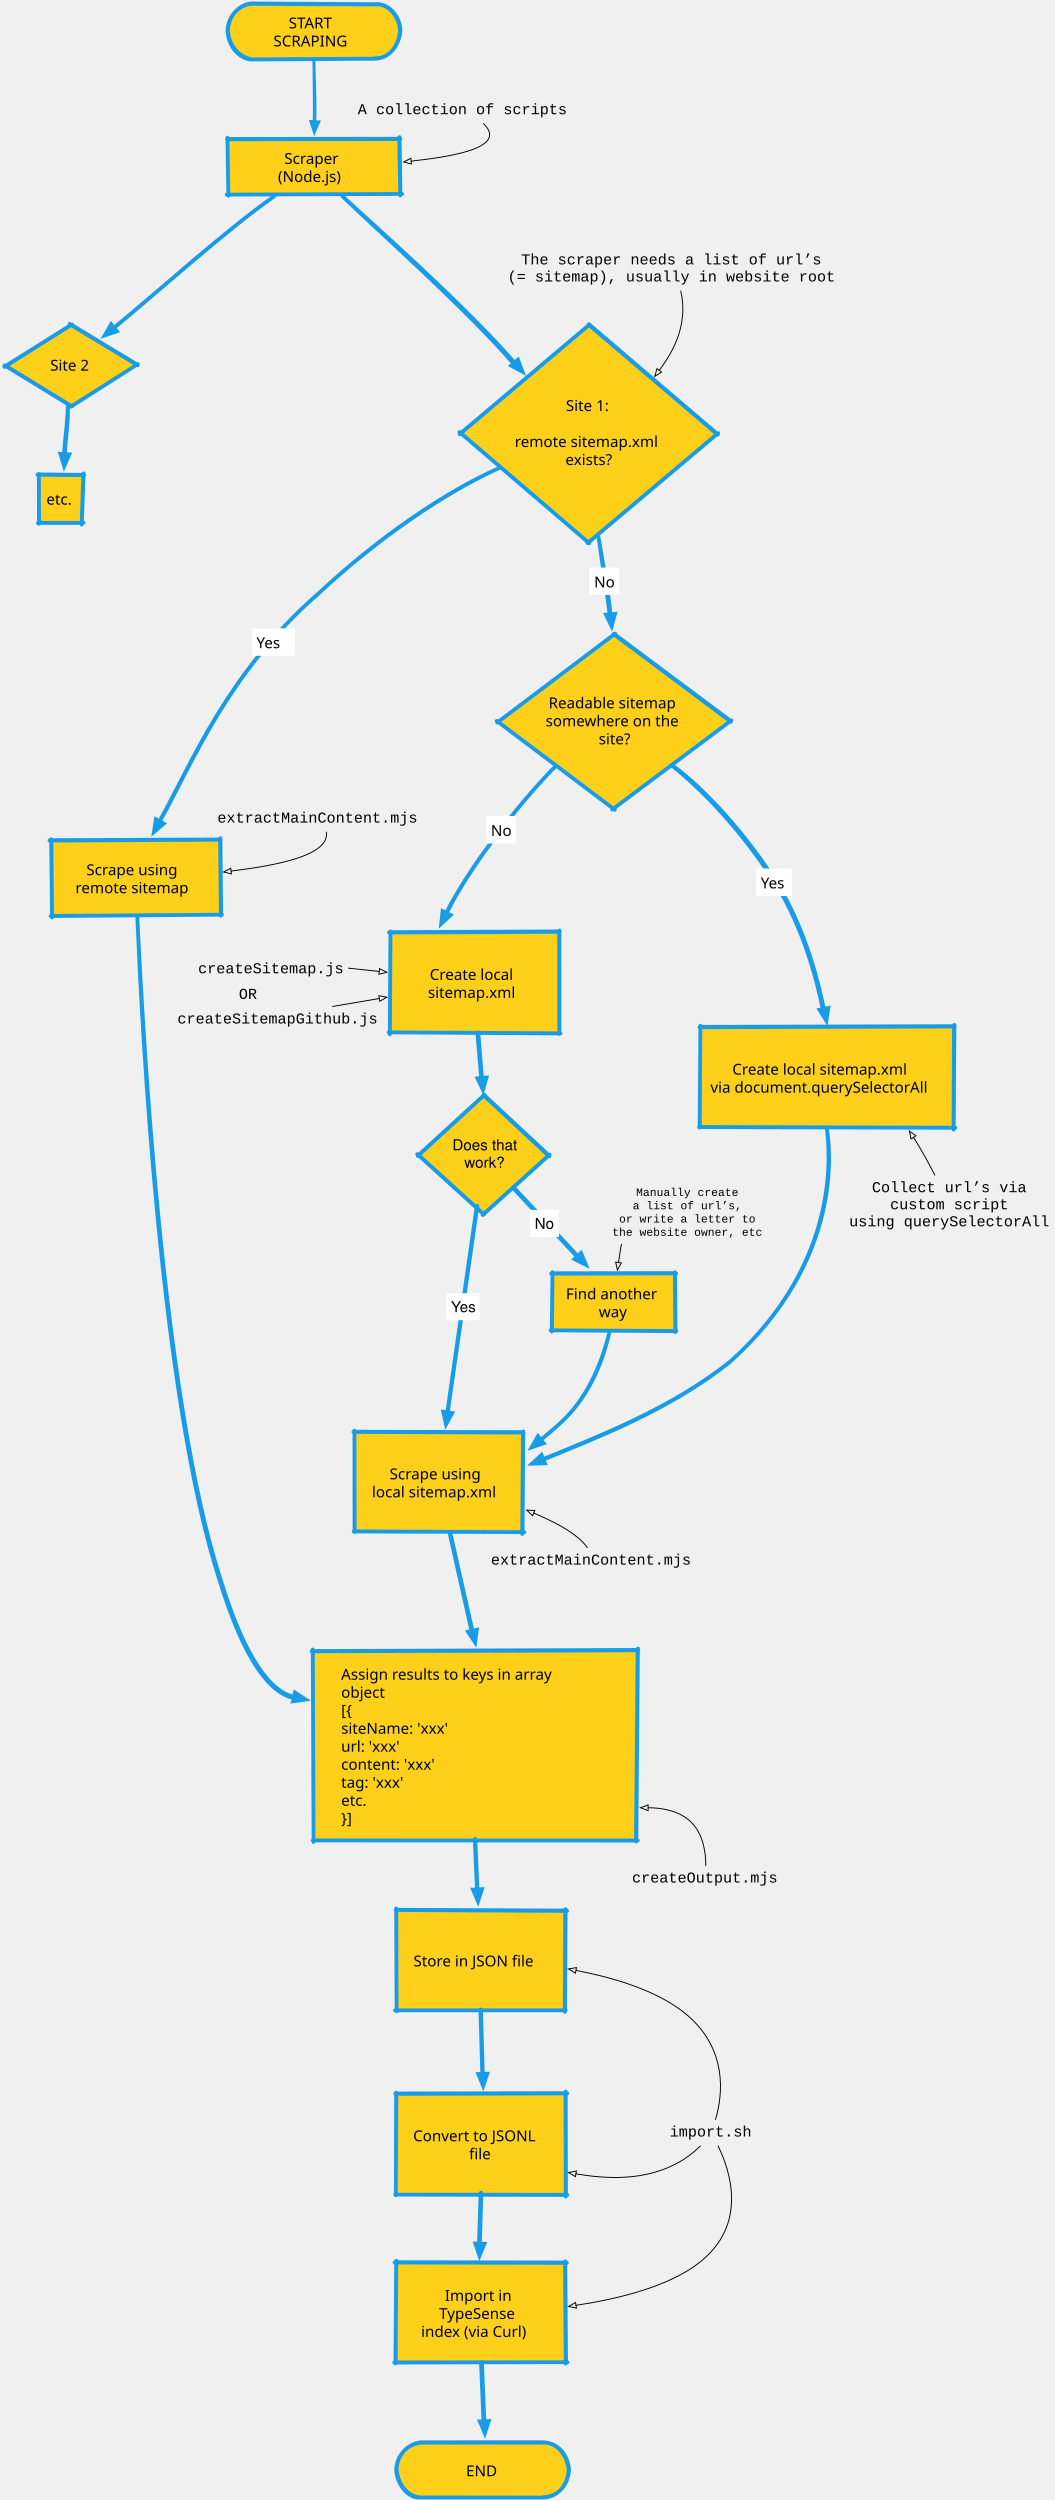
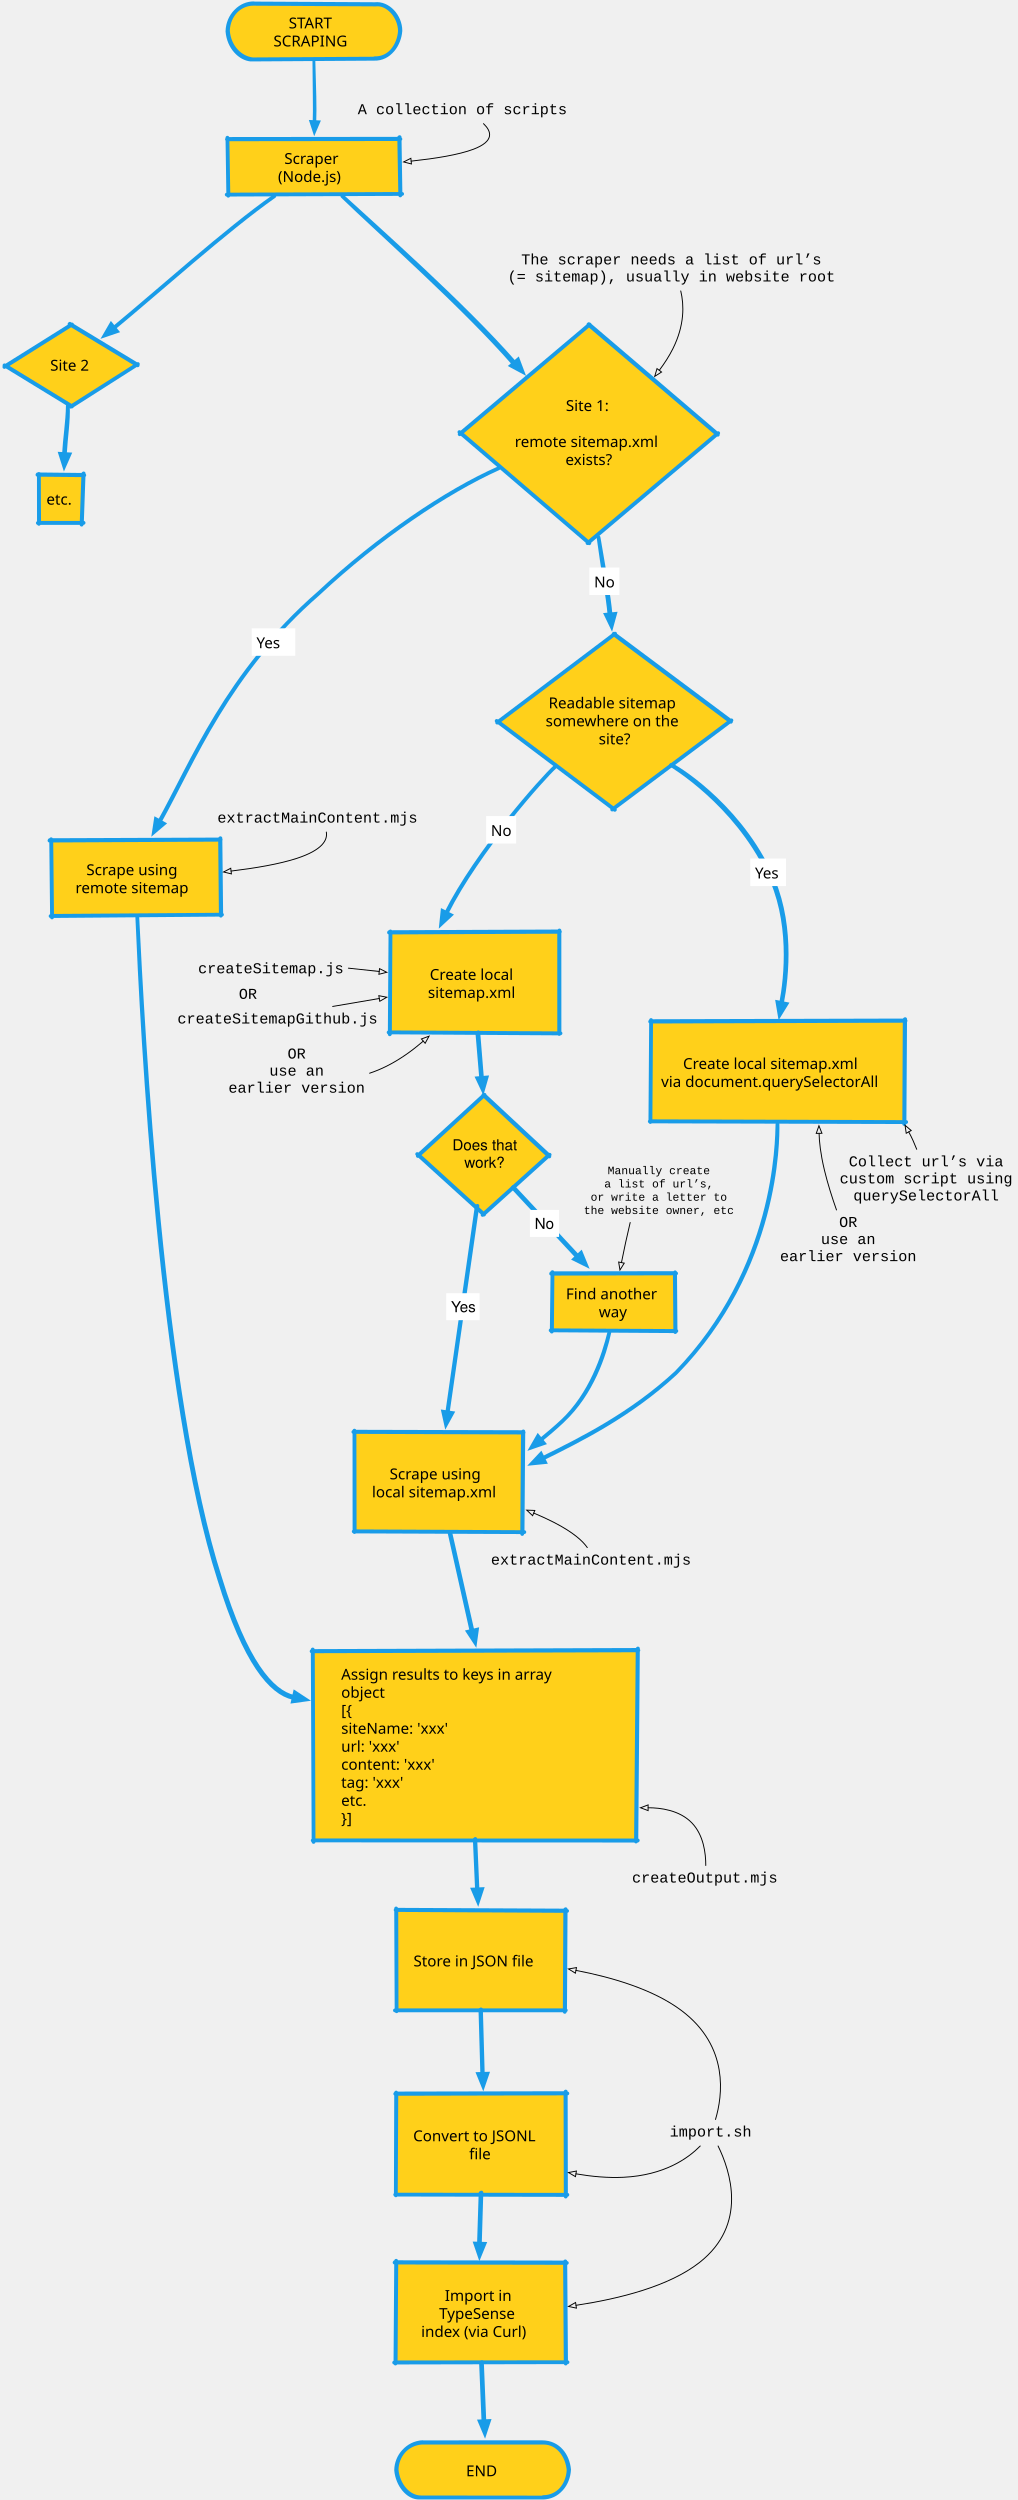
- <svg xmlns="http://www.w3.org/2000/svg" xmlns:xlink="http://www.w3.org/1999/xlink" version="1.1" viewBox="247 64 1113 2638">
+ <svg xmlns="http://www.w3.org/2000/svg" xmlns:xlink="http://www.w3.org/1999/xlink" version="1.1" viewBox="247 64 1074 2638">
  <defs>
    <marker orient="auto" overflow="visible" markerUnits="strokeWidth" id="FilledArrow_Marker" stroke-linejoin="miter" stroke-miterlimit="10" viewBox="-1 -3 6 6" markerWidth="6" markerHeight="6" color="#199ce8">
      <g>
        <path d="M 3.733 0 L 0 -1.4 L 0 1.4 Z" fill="currentColor" stroke="currentColor" stroke-width="1" />
      </g>
    </marker>
    <marker orient="auto" overflow="visible" markerUnits="strokeWidth" id="FilledArrow_Marker_2" stroke-linejoin="miter" stroke-miterlimit="10" viewBox="-1 -3 6 6" markerWidth="6" markerHeight="6" color="#199ce8">
      <g>
        <path d="M 3.2 0 L 0 -1.2 L 0 1.2 Z" fill="currentColor" stroke="currentColor" stroke-width="1" />
      </g>
    </marker>
    <marker orient="auto" overflow="visible" markerUnits="strokeWidth" id="FilledArrow_Marker_3" stroke-linejoin="miter" stroke-miterlimit="10" viewBox="-1 -3 6 6" markerWidth="6" markerHeight="6" color="#199ce8">
      <g>
        <path d="M 3.2 0 L 0 -1.2 L 0 1.2 Z" fill="currentColor" stroke="currentColor" stroke-width="1" />
      </g>
    </marker>
    <marker orient="auto" overflow="visible" markerUnits="strokeWidth" id="FilledArrow_Marker_4" stroke-linejoin="miter" stroke-miterlimit="10" viewBox="-1 -3 6 6" markerWidth="6" markerHeight="6" color="#199ce8">
      <g>
        <path d="M 3.2 0 L 0 -1.2 L 0 1.2 Z" fill="currentColor" stroke="currentColor" stroke-width="1" />
      </g>
    </marker>
    <marker orient="auto" overflow="visible" markerUnits="strokeWidth" id="Arrow_Marker" stroke-linejoin="miter" stroke-miterlimit="10" viewBox="-1 -4 10 8" markerWidth="10" markerHeight="8" color="black">
      <g>
        <path d="M 8 0 L 0 -3 L 0 3 Z" fill="none" stroke="currentColor" stroke-width="1" />
      </g>
    </marker>
  </defs>
  <g id="Canvas_1" stroke-dasharray="none" stroke="none" fill="none" fill-opacity="1" stroke-opacity="1">
    <g id="Canvas_1_Layer_1">
      <g id="Graphic_3">
        <path d="M 514.3 68 L 641.7 68 C 656.77 68 669 80.992 669 97 C 669 113.008 656.77 126 641.7 126 L 514.3 126 C 499.23 126 487 113.008 487 97 C 487 80.992 499.23 68 514.3 68 Z" fill="#ffd01a" />
        <path d="M 513.332 67.995 L 643.579 68.735 C 655.836 67.227 669.012 81.34 669 97 C 667.916 111.447 658.073 126.519 641.7 126 M 642.296 125.996 L 511.445 126.827 C 500.523 125.752 488.374 114.412 487 97 C 487.515 79.72 500.55 67.865 514.3 68 M 513.583 67.678 L 642.517 68.369 C 656.336 66.727 669.512 80.84 669.5 96.5 C 668.416 110.947 658.573 126.019 642.2 125.5 M 642.547 125.871 L 513.678 126.628 C 501.023 125.252 488.874 113.912 487.5 96.5 C 488.015 79.22 501.05 67.365 514.8 67.5" stroke="#199ce8" stroke-linecap="round" stroke-linejoin="round" stroke-width="4" />
        <text transform="translate(492 78)" fill="black">
          <tspan font-family="Verdana" font-size="16" fill="black" x="59.641" y="16">START</tspan>
          <tspan font-family="Verdana" font-size="16" fill="black" x="43.535" y="35">SCRAPING</tspan>
        </text>
      </g>
      <g id="Graphic_8">
        <rect x="487" y="211" width="182" height="58" fill="#ffd01a" />
        <path d="M 486.494 211.001 L 669.499 210.772 M 668.242 208.944 L 669.338 270.215 M 671.081 268.677 L 486.223 269.39 M 487.883 270.548 L 486.975 209.322 M 486.744 210.602 L 668.524 210.395 M 668.67 208.69 L 669.588 268.434 M 671.332 268.625 L 488.116 269.309 M 487.997 270.3 L 487.021 210.753" stroke="#199ce8" stroke-linecap="round" stroke-linejoin="round" stroke-width="4" />
        <text transform="translate(492 221)" fill="black">
          <tspan font-family="Verdana" font-size="16" fill="black" x="54.98" y="16">Scraper</tspan>
          <tspan font-family="Verdana" font-size="16" fill="black" x="48.312" y="35">(Node.js)</tspan>
        </text>
      </g>
      <g id="Graphic_11">
        <path d="M 868.511 407 L 1003.022 522 L 868.511 637 L 734 522 Z" fill="#ffd01a" />
        <path d="M 867.88 406.462 L 1004.412 522.76 M 1004.495 521.179 L 866.95 637.126 M 868.762 637.243 L 731.769 519.925 M 732.063 522.223 L 869.219 406.402 M 868.29 406.024 L 1003.797 521.72 M 1004.839 521.04 L 868.168 636.311 M 868.862 637.168 L 733.414 521.076 M 732.198 521.836 L 868.725 406.708" stroke="#199ce8" stroke-linecap="round" stroke-linejoin="round" stroke-width="4" />
        <text transform="translate(775.3179 481.7)" fill="black">
          <tspan font-family="Verdana" font-size="16" fill="black" x="68.77" y="16">Site 1:</tspan>
          <tspan font-family="Verdana" font-size="16" fill="black" x="14.864" y="54">remote sitemap.xml</tspan>
          <tspan font-family="Verdana" font-size="16" fill="black" x="68.336" y="73">exists?</tspan>
        </text>
      </g>
      <g id="Graphic_12">
        <path d="M 322.017 407 L 391.034 449.5 L 322.017 492 L 253 449.5 Z" fill="#ffd01a" />
        <path d="M 320.36 405.997 L 392.262 449.507 M 392.195 448.326 L 321.478 493.173 M 322.811 492.976 L 251.718 449.49 M 251.617 451.225 L 323.013 406.374 M 320.669 405.65 L 391.574 448.579 M 392.472 448.119 L 322.673 492.616 M 323.022 492.789 L 253.281 450.122 M 251.765 450.812 L 322.224 406.682" stroke="#199ce8" stroke-linecap="round" stroke-linejoin="round" stroke-width="4" />
        <text transform="translate(276.6346 439.15)" fill="black">
          <tspan font-family="Verdana" font-size="16" fill="black" x="23.282" y="16">Site 2</tspan>
        </text>
      </g>
      <g id="Line_13">
        <path d="M 578.214 128 C 578.337 158.423 579.068 178.586 578.444 193.101 M 578.214 128 C 579.087 157.673 579.818 177.836 579.194 192.351" marker-end="url(#FilledArrow_Marker)" stroke="#199ce8" stroke-linecap="round" stroke-linejoin="round" stroke-width="3" />
      </g>
      <g id="Line_15">
        <path d="M 536.455 271 C 486.517 306.027 410.052 374.967 366.307 410.844 M 536.455 271 C 487.517 305.027 411.052 373.967 367.307 409.844" marker-end="url(#FilledArrow_Marker_2)" stroke="#199ce8" stroke-linecap="round" stroke-linejoin="round" stroke-width="4" />
      </g>
      <g id="Line_16">
        <path d="M 608.238 271 C 645.894 307.504 735.997 387.066 788.929 447.665 M 608.238 271 C 646.894 306.504 736.997 386.066 789.929 446.665" marker-end="url(#FilledArrow_Marker_3)" stroke="#199ce8" stroke-linecap="round" stroke-linejoin="round" stroke-width="4" />
      </g>
      <g id="Graphic_17">
        <rect x="288" y="565" width="45.932" height="50" fill="#ffd01a" />
        <path d="M 286.525 564.986 L 335.945 565.466 M 334.938 563.793 L 333.1 617.624 M 334.943 615.875 L 286.938 615.854 M 288.067 616.747 L 287.999 564.077 M 286.777 564.54 L 335.132 565.092 M 335.264 563.545 L 333.431 615.625 M 335.193 615.67 L 288.316 615.722 M 288.302 616.497 L 288.043 564.75" stroke="#199ce8" stroke-linecap="round" stroke-linejoin="round" stroke-width="4" />
        <text transform="translate(293 580.5)" fill="black">
          <tspan font-family="Verdana" font-size="16" fill="black" x="2.97" y="16">etc.</tspan>
        </text>
      </g>
      <g id="Line_18">
        <path d="M 318.576 492.23 C 318.396 508.431 315.381 526.622 314.435 544.166 M 318.576 492.23 C 319.396 507.431 316.381 525.622 315.435 543.166" marker-end="url(#FilledArrow_Marker_2)" stroke="#199ce8" stroke-linecap="round" stroke-linejoin="round" stroke-width="4" />
      </g>
      <g id="Graphic_19">
        <path d="M 894.943 733.5 L 1017 825.75 L 894.943 918 L 772.885 825.75 Z" fill="#ffd01a" />
        <path d="M 894.39 733.087 L 1018.257 825.64 M 1018.468 824.249 L 892.979 918.24 M 895.713 918.536 L 771.076 824.71 M 771.621 826.522 L 896.077 732.644 M 894.747 732.694 L 1017.815 824.596 M 1018.8 824.108 L 894.481 917.216 M 895.822 918.473 L 772.689 825.72 M 771.845 826.237 L 895.188 733.244" stroke="#199ce8" stroke-linecap="round" stroke-linejoin="round" stroke-width="4" />
        <text transform="translate(810.8408 795.405)" fill="black">
          <tspan font-family="Verdana" font-size="16" fill="black" x="15.012" y="16">Readable sitemap </tspan>
          <tspan font-family="Verdana" font-size="16" fill="black" x="11.895" y="35">somewhere on the </tspan>
          <tspan font-family="Verdana" font-size="16" fill="black" x="67.898" y="54">site?</tspan>
        </text>
      </g>
      <g id="Line_20">
        <path d="M 878.575 631.027 C 883.1 664.72 888.336 692.417 890.198 713.208 M 878.575 631.027 C 884.1 663.72 889.336 691.417 891.198 712.208" marker-end="url(#FilledArrow_Marker_2)" stroke="#199ce8" stroke-linecap="round" stroke-linejoin="round" stroke-width="4" />
      </g>
      <g id="Graphic_24">
        <rect x="868.899" y="662.847" width="31.68" height="29" fill="white" />
        <text transform="translate(873.8987 667.847)" fill="black">
          <tspan font-family="Verdana" font-size="16" fill="black" x="0" y="16">No</tspan>
        </text>
      </g>
      <g id="Graphic_26">
-         <rect x="986" y="1148" width="267" height="106" fill="#ffd01a" />
-         <path d="M 985.056 1148.003 L 1254.529 1147.136 M 1253.63 1145.64 L 1253.136 1256.035 M 1254.942 1254.069 L 984.654 1253.324 M 985.263 1253.946 L 986.012 1146.333 M 985.305 1147.509 L 1253.873 1146.788 M 1254.104 1145.391 L 1253.411 1253.814 M 1255.192 1253.962 L 985.517 1253.135 M 985.368 1253.695 L 986.066 1147.749" stroke="#199ce8" stroke-linecap="round" stroke-linejoin="round" stroke-width="4" />
-         <text transform="translate(991 1182)" fill="black">
+         <rect x="934" y="1142" width="267" height="106" fill="#ffd01a" />
+         <path d="M 933.056 1142.003 L 1202.529 1141.136 M 1201.63 1139.64 L 1201.136 1250.035 M 1202.942 1248.069 L 932.654 1247.324 M 933.263 1247.946 L 934.012 1140.333 M 933.305 1141.509 L 1201.873 1140.788 M 1202.104 1139.391 L 1201.411 1247.814 M 1203.192 1247.962 L 933.517 1247.135 M 933.368 1247.695 L 934.066 1141.749" stroke="#199ce8" stroke-linecap="round" stroke-linejoin="round" stroke-width="4" />
+         <text transform="translate(939 1176)" fill="black">
          <tspan font-family="Verdana" font-size="16" fill="black" x="28.695" y="16">Create local sitemap.xml</tspan>
          <tspan font-family="Verdana" font-size="16" fill="black" x="5.605" y="35">via document.querySelectorAll</tspan>
        </text>
      </g>
      <g id="Line_32">
-         <path d="M 955.106 871.181 C 955.971 871.875 1007.31 909.893 1057.333 984 C 1094.053 1036.196 1109.305 1100.393 1115.374 1129.554 M 955.106 871.181 C 956.971 870.875 1008.31 908.893 1058.333 983 C 1095.053 1035.196 1110.305 1099.393 1116.374 1128.554" marker-end="url(#FilledArrow_Marker_2)" stroke="#199ce8" stroke-linecap="round" stroke-linejoin="round" stroke-width="4" />
+         <path d="M 955.064 871.236 C 955.971 871.875 1022.372 911.225 1057.333 984 C 1082.878 1034.74 1076.611 1095.289 1071.106 1123.454 M 955.064 871.236 C 956.971 870.875 1023.372 910.225 1058.333 983 C 1083.878 1033.74 1077.611 1094.289 1072.106 1122.454" marker-end="url(#FilledArrow_Marker_2)" stroke="#199ce8" stroke-linecap="round" stroke-linejoin="round" stroke-width="4" />
      </g>
      <g id="Graphic_31">
-         <rect x="1044.739" y="980.443" width="37.711" height="29" fill="white" />
-         <text transform="translate(1049.739 985.4435)" fill="black">
+         <rect x="1038.663" y="969.95" width="37.711" height="29" fill="white" />
+         <text transform="translate(1043.663 974.95)" fill="black">
          <tspan font-family="Verdana" font-size="16" fill="black" x="0" y="16">Yes</tspan>
        </text>
      </g>
      <g id="Graphic_33">
        <rect x="577" y="1806.457" width="342" height="199" fill="#ffd01a" />
        <path d="M 575.802 1806.46 L 920.596 1805.457 M 919.829 1803.758 L 918.072 2007.199 M 919.722 2006.226 L 576.989 2006.037 M 577.874 2007.614 L 576.992 1804.545 M 576.052 1806.152 L 920.064 1804.982 M 920.14 1803.508 L 918.481 2005.976 M 919.972 2006.028 L 578.117 2005.968 M 577.879 2007.365 L 577.14 1806.207" stroke="#199ce8" stroke-linecap="round" stroke-linejoin="round" stroke-width="4" />
        <text transform="translate(607 1820.457)" fill="black">
          <tspan font-family="Verdana" font-size="16" fill="black" x="0" y="16">Assign results to keys in array </tspan>
          <tspan font-family="Verdana" font-size="16" fill="black" x="0" y="35">object</tspan>
          <tspan font-family="Verdana" font-size="16" fill="black" x="0" y="54">[{</tspan>
          <tspan font-family="Verdana" font-size="16" fill="black" x="0" y="73">    siteName: 'xxx'</tspan>
          <tspan font-family="Verdana" font-size="16" fill="black" x="0" y="92">    url: 'xxx'</tspan>
          <tspan font-family="Verdana" font-size="16" fill="black" x="0" y="111">    content: 'xxx'</tspan>
          <tspan font-family="Verdana" font-size="16" fill="black" x="0" y="130">    tag: 'xxx'</tspan>
          <tspan font-family="Verdana" font-size="16" fill="black" x="0" y="149">etc.</tspan>
          <tspan font-family="Verdana" font-size="16" fill="black" x="0" y="168">}]</tspan>
        </text>
      </g>
      <g id="Line_35">
-         <path d="M 1119.649 1256 C 1121.278 1273.219 1137.849 1392.93 1017 1501.333 C 953.442 1552.086 875.488 1581.397 819.2 1604.635 M 1119.649 1256 C 1122.278 1272.219 1138.849 1391.93 1018 1500.333 C 954.442 1551.086 876.488 1580.397 820.2 1603.635" marker-end="url(#FilledArrow_Marker_2)" stroke="#199ce8" stroke-linecap="round" stroke-linejoin="round" stroke-width="4" />
+         <path d="M 1067.392 1250 C 1066.81 1268.237 1066.736 1403.17 959.943 1513 C 912.221 1557.222 859.77 1583.311 818.888 1603.517 M 1067.392 1250 C 1067.81 1267.237 1067.736 1402.17 960.943 1512 C 913.221 1556.222 860.77 1582.311 819.888 1602.517" marker-end="url(#FilledArrow_Marker_2)" stroke="#199ce8" stroke-linecap="round" stroke-linejoin="round" stroke-width="4" />
      </g>
      <g id="Graphic_36">
        <rect x="659" y="1048" width="178" height="106" fill="#ffd01a" />
        <path d="M 657.479 1048.007 L 837.767 1047.227 M 837.039 1046.083 L 837.053 1155.045 M 838.198 1154.505 L 657.061 1153.397 M 658.254 1155.39 L 659.008 1046.84 M 657.729 1047.599 L 837.289 1046.84 M 837.316 1045.833 L 837.368 1154.248 M 838.448 1154.34 L 658.517 1153.316 M 658.466 1155.139 L 659.064 1047.749" stroke="#199ce8" stroke-linecap="round" stroke-linejoin="round" stroke-width="4" />
        <text transform="translate(664 1082)" fill="black">
          <tspan font-family="Verdana" font-size="16" fill="black" x="36.48" y="16">Create local </tspan>
          <tspan font-family="Verdana" font-size="16" fill="black" x="34.527" y="35">sitemap.xml</tspan>
        </text>
      </g>
      <g id="Graphic_37">
        <rect x="621" y="1575" width="178" height="106" fill="#ffd01a" />
        <path d="M 619.872 1574.996 L 799.491 1575.642 M 798.788 1574.678 L 798.03 1682.647 M 800.024 1680.749 L 620.251 1680.009 M 621.068 1680.634 L 620.999 1573.59 M 620.122 1574.722 L 799.032 1575.195 M 799.22 1574.429 L 798.413 1680.492 M 800.273 1680.678 L 621.317 1679.834 M 621.266 1680.384 L 621.039 1574.75" stroke="#199ce8" stroke-linecap="round" stroke-linejoin="round" stroke-width="4" />
        <text transform="translate(626 1609)" fill="black">
          <tspan font-family="Verdana" font-size="16" fill="black" x="32.109" y="16">Scrape using</tspan>
          <tspan font-family="Verdana" font-size="16" fill="black" x="13.496" y="35">local sitemap.xml</tspan>
        </text>
      </g>
      <g id="Line_39">
        <path d="M 832.541 873.344 C 820.173 884.458 750.463 962.074 717.273 1028.412 M 832.541 873.344 C 821.173 883.458 751.463 961.074 718.273 1027.412" marker-end="url(#FilledArrow_Marker_2)" stroke="#199ce8" stroke-linecap="round" stroke-linejoin="round" stroke-width="4" />
      </g>
      <g id="Graphic_38">
        <rect x="759.977" y="925.114" width="31.68" height="29" fill="white" />
        <text transform="translate(764.9773 930.1139)" fill="black">
          <tspan font-family="Verdana" font-size="16" fill="black" x="0" y="16">No</tspan>
        </text>
      </g>
      <g id="Line_41">
        <path d="M 750.701 1153.89 L 754.857 1203.217 M 751.678 1153.349 L 755.569 1201.416" marker-end="url(#FilledArrow_Marker_4)" stroke="#199ce8" stroke-linecap="round" stroke-linejoin="round" stroke-width="4" />
      </g>
      <g id="Line_42">
        <path d="M 721.42 1681.699 L 744.888 1786.556 M 722.126 1681.153 L 745.534 1784.749" marker-end="url(#FilledArrow_Marker_2)" stroke="#199ce8" stroke-linecap="round" stroke-linejoin="round" stroke-width="4" />
      </g>
      <g id="Graphic_43">
        <rect x="301" y="950.98" width="178" height="79" fill="#ffd01a" />
        <path d="M 299.226 950.989 L 479.835 950.072 M 479.218 948.724 L 479.998 1030.233 M 480.978 1029.173 L 300.395 1030.652 M 301.884 1032.08 L 300.985 949.574 M 299.475 950.517 L 479.481 949.807 M 479.582 948.473 L 480.438 1028.929 M 481.23 1029.167 L 302.118 1030.422 M 301.995 1031.832 L 301.137 950.731" stroke="#199ce8" stroke-linecap="round" stroke-linejoin="round" stroke-width="4" />
        <text transform="translate(306 971.4801)" fill="black">
          <tspan font-family="Verdana" font-size="16" fill="black" x="32.109" y="16">Scrape using</tspan>
          <tspan font-family="Verdana" font-size="16" fill="black" x="20.602" y="35">remote sitemap</tspan>
        </text>
      </g>
      <g id="Line_45">
        <path d="M 773.155 558.107 C 717.357 583.303 645.874 631.554 582.667 690.667 C 486.541 774.263 449.646 869.163 414.659 931.795 M 773.155 558.107 C 718.357 582.303 646.874 630.554 583.667 689.667 C 487.541 773.263 450.646 868.163 415.659 930.795" marker-end="url(#FilledArrow_Marker_2)" stroke="#199ce8" stroke-linecap="round" stroke-linejoin="round" stroke-width="4" />
      </g>
      <g id="Graphic_44">
        <rect x="512.626" y="727.006" width="45.932" height="29" fill="white" />
        <text transform="translate(517.6262 732.0056)" fill="black">
          <tspan font-family="Verdana" font-size="16" fill="black" x="0" y="16">Yes</tspan>
        </text>
      </g>
      <g id="Graphic_50">
        <rect x="665" y="2079.457" width="178" height="106" fill="#ffd01a" />
        <path d="M 664.472 2079.454 L 845.402 2080.427 M 843.429 2078.861 L 842.917 2186.918 M 843.757 2185.361 L 663.73 2185.372 M 665.472 2186.267 L 664.993 2077.806 M 664.722 2079.168 L 843.673 2080.02 M 843.88 2078.611 L 843.258 2185.112 M 844.007 2185.265 L 665.718 2185.276 M 665.483 2186.019 L 665.211 2079.207" stroke="#199ce8" stroke-linecap="round" stroke-linejoin="round" stroke-width="4" />
        <text transform="translate(670 2122.957)" fill="black">
          <tspan font-family="Verdana" font-size="16" fill="black" x="13.293" y="16">Store in JSON file</tspan>
        </text>
      </g>
      <g id="Graphic_49">
        <rect x="665" y="2273.457" width="178" height="106" fill="#ffd01a" />
        <path d="M 664.08 2273.459 L 845.678 2273.002 M 843.676 2271.266 L 843.937 2381.817 M 845.432 2380.121 L 664.039 2379.763 M 664.666 2380.523 L 665.004 2272.055 M 664.329 2273.039 L 843.93 2272.665 M 843.972 2271.016 L 844.212 2379.868 M 845.682 2379.931 L 664.918 2379.758 M 664.691 2380.272 L 665.236 2273.207" stroke="#199ce8" stroke-linecap="round" stroke-linejoin="round" stroke-width="4" />
        <text transform="translate(670 2307.457)" fill="black">
          <tspan font-family="Verdana" font-size="16" fill="black" x="12.957" y="16">Convert to JSONL </tspan>
          <tspan font-family="Verdana" font-size="16" fill="black" x="72.031" y="35">file</tspan>
        </text>
      </g>
      <g id="Line_48">
        <path d="M 753.925 2184.833 L 755.907 2253.868 M 754.532 2184.33 L 756.453 2252.336" marker-end="url(#FilledArrow_Marker_2)" stroke="#199ce8" stroke-linecap="round" stroke-linejoin="round" stroke-width="4" />
      </g>
      <g id="Line_47">
        <path d="M 754.108 2378.049 L 752.36 2433.085 M 754.983 2377.561 L 753.362 2431.535" marker-end="url(#FilledArrow_Marker_2)" stroke="#199ce8" stroke-linecap="round" stroke-linejoin="round" stroke-width="4" />
      </g>
      <g id="Graphic_51">
        <rect x="665" y="2451.457" width="178" height="106" fill="#ffd01a" />
        <path d="M 663.364 2451.454 L 845.126 2451.829 M 843.154 2450.455 L 843.925 2558.019 M 845.583 2556.601 L 662.92 2556.983 M 664.261 2558.012 L 665.013 2449.557 M 663.615 2451.051 L 843.414 2451.375 M 843.51 2450.204 L 844.303 2556.354 M 845.833 2556.599 L 664.519 2556.794 M 664.508 2557.762 L 665.185 2451.207" stroke="#199ce8" stroke-linecap="round" stroke-linejoin="round" stroke-width="4" />
        <text transform="translate(670 2475.957)" fill="black">
          <tspan font-family="Verdana" font-size="16" fill="black" x="46.375" y="16">Import in </tspan>
          <tspan font-family="Verdana" font-size="16" fill="black" x="40.355" y="35">TypeSense</tspan>
          <tspan font-family="Verdana" font-size="16" fill="black" x="21.375" y="54">index (via Curl)</tspan>
        </text>
      </g>
      <g id="Line_52">
        <path d="M 747.985 2004.973 L 750.49 2062.018 M 748.524 2004.471 L 750.828 2057.632" marker-end="url(#FilledArrow_Marker_2)" stroke="#199ce8" stroke-linecap="round" stroke-linejoin="round" stroke-width="4" />
      </g>
      <g id="Graphic_55">
        <path d="M 692.3 2641.457 L 819.7 2641.457 C 834.77 2641.457 847 2654.449 847 2670.457 C 847 2686.465 834.77 2699.457 819.7 2699.457 L 692.3 2699.457 C 677.23 2699.457 665 2686.465 665 2670.457 C 665 2654.449 677.23 2641.457 692.3 2641.457 Z" fill="#ffd01a" />
        <path d="M 690.734 2641.457 L 820.721 2641.462 C 836.169 2641.65 845.676 2655.761 847 2670.457 C 846.136 2686.249 835.476 2699.388 819.7 2699.457 M 820.986 2699.457 L 689.732 2699.455 C 677.508 2699.913 666.343 2686.255 665 2670.457 C 665.298 2655.82 676.183 2642.514 692.3 2641.457 M 690.984 2641.088 L 819.08 2641.046 C 836.669 2641.15 846.176 2655.261 847.5 2669.957 C 846.636 2685.749 835.976 2698.888 820.2 2698.957 M 821.236 2699.412 L 691.56 2699.266 C 678.008 2699.413 666.843 2685.755 665.5 2669.957 C 665.798 2655.32 676.683 2642.014 692.8 2640.957" stroke="#199ce8" stroke-linecap="round" stroke-linejoin="round" stroke-width="4" />
        <text transform="translate(670 2660.957)" fill="black">
          <tspan font-family="Verdana" font-size="16" fill="black" x="68.793" y="16">END</tspan>
        </text>
      </g>
      <g id="Line_56">
        <path d="M 754.566 2557.111 L 757.297 2623.13 M 755.535 2556.592 L 758.082 2618.868" marker-end="url(#FilledArrow_Marker_4)" stroke="#199ce8" stroke-linecap="round" stroke-linejoin="round" stroke-width="4" />
      </g>
      <g id="Graphic_57">
        <text transform="translate(782.5977 330)" fill="black">
          <tspan font-family="Courier New" font-size="16" fill="black" x="14.402" y="13">The scraper needs a list of url’s</tspan>
          <tspan font-family="Courier New" font-size="16" fill="black" x="0" y="31">(= sitemap), usually in website root</tspan>
        </text>
      </g>
      <g id="Line_59">
        <path d="M 965.324 371 C 968.907 385.865 969.455 407.066 957 432 C 953.081 439.846 948.167 447.475 942.675 454.757" marker-end="url(#Arrow_Marker)" stroke="black" stroke-linecap="round" stroke-linejoin="round" stroke-width="1" />
      </g>
      <g id="Graphic_60">
        <a xlink:href="https://github.com/WebOfTrust/WOT-terms/blob/main/scrapers/createSitemapGithub.js">
          <text transform="translate(434.1953 1131)" fill="black">
            <tspan font-family="Courier New" font-size="16" fill="black" x="0" y="13">createSitemapGithub.js</tspan>
          </text>
        </a>
      </g>
      <g id="Graphic_61">
        <a xlink:href="https://github.com/WebOfTrust/WOT-terms/blob/main/scrapers/modules/extractMainContent.mjs">
          <text transform="translate(476.3425 919)" fill="black">
            <tspan font-family="Courier New" font-size="16" fill="black" x="0" y="13">extractMainContent.mjs</tspan>
          </text>
        </a>
      </g>
      <g id="Graphic_62">
        <a xlink:href="https://github.com/WebOfTrust/WOT-terms/blob/main/scrapers/modules/extractMainContent.mjs">
          <text transform="translate(764.9773 1702)" fill="black">
            <tspan font-family="Courier New" font-size="16" fill="black" x="0" y="13">extractMainContent.mjs</tspan>
          </text>
        </a>
      </g>
      <g id="Graphic_63">
        <a xlink:href="https://github.com/WebOfTrust/WOT-terms/blob/main/scrapers/modules/createOutput.mjs">
          <text transform="translate(913.8916 2037.457)" fill="black">
            <tspan font-family="Courier New" font-size="16" fill="black" x="0" y="13">createOutput.mjs</tspan>
          </text>
        </a>
      </g>
      <g id="Graphic_64">
        <a xlink:href="https://github.com/WebOfTrust/WOT-terms/blob/main/scrapers/import.sh">
          <text transform="translate(953.601 2305.457)" fill="black">
            <tspan font-family="Courier New" font-size="16" fill="black" x="0" y="13">import.sh</tspan>
          </text>
        </a>
      </g>
      <g id="Line_65">
        <path d="M 1002 2300.457 C 1009.363 2275.781 1016.827 2223.555 966 2185.457 C 936.78 2163.555 894.132 2150.697 854.736 2143.151" marker-end="url(#Arrow_Marker)" stroke="black" stroke-linecap="round" stroke-linejoin="round" stroke-width="1" />
      </g>
      <g id="Line_66">
        <path d="M 985.872 2328.457 C 973.075 2341.527 947.965 2359.334 905 2361.457 C 888.576 2362.269 871.386 2360.698 854.733 2357.835" marker-end="url(#Arrow_Marker)" stroke="black" stroke-linecap="round" stroke-linejoin="round" stroke-width="1" />
      </g>
      <g id="Line_67">
        <path d="M 1004.717 2328.457 C 1017.518 2354.447 1036.483 2411.171 985 2451.457 C 953.165 2476.369 901.32 2489.574 854.805 2496.572" marker-end="url(#Arrow_Marker)" stroke="black" stroke-linecap="round" stroke-linejoin="round" stroke-width="1" />
      </g>
      <g id="Line_68">
        <path d="M 991.731 2032.457 C 991.774 2019.481 989.415 2000.299 977 1987.457 C 963.931 1973.939 943.671 1971.537 930.883 1971.543" marker-end="url(#Arrow_Marker)" stroke="black" stroke-linecap="round" stroke-linejoin="round" stroke-width="1" />
      </g>
      <g id="Line_69">
        <path d="M 866.706 1697 C 861.936 1690.103 852.063 1681.036 832 1670.667 C 825.285 1667.196 817.895 1663.821 810.175 1660.588" marker-end="url(#Arrow_Marker)" stroke="black" stroke-linecap="round" stroke-linejoin="round" stroke-width="1" />
      </g>
      <g id="Line_70">
        <path d="M 598.016 1126 C 613.62 1123.282 630.552 1120.4 647.233 1117.596" marker-end="url(#Arrow_Marker)" stroke="black" stroke-linecap="round" stroke-linejoin="round" stroke-width="1" />
      </g>
      <g id="Line_71">
        <path d="M 591.328 942 C 592.799 950.283 587.49 960.869 560 969.817 C 541.651 975.789 516.331 980.084 490.833 983.153" marker-end="url(#Arrow_Marker)" stroke="black" stroke-linecap="round" stroke-linejoin="round" stroke-width="1" />
      </g>
      <g id="Graphic_73">
        <a xlink:href="https://github.com/WebOfTrust/WOT-terms/blob/main/scrapers/modules/extractMainContent.mjs">
-           <text transform="translate(1143 1309)" fill="black">
-             <tspan font-family="Courier New" font-size="16" fill="black" x="24.004" y="13">Collect url’s via</tspan>
-             <tspan font-family="Courier New" font-size="16" fill="black" x="43.207" y="31">custom script</tspan>
-             <tspan font-family="Courier New" font-size="16" fill="black" x="0" y="49">using querySelectorAll</tspan>
+           <text transform="translate(1133 1281.74)" fill="black">
+             <tspan font-family="Courier New" font-size="16" fill="black" x="9.602" y="13">Collect url’s via</tspan>
+             <tspan font-family="Courier New" font-size="16" fill="black" x="0" y="31">custom script using</tspan>
+             <tspan font-family="Courier New" font-size="16" fill="black" x="14.402" y="49">querySelectorAll</tspan>
          </text>
        </a>
      </g>
      <g id="Line_72">
-         <path d="M 1233.4 1304 C 1226.925 1291.23 1219.001 1276.633 1210.891 1264.175" marker-end="url(#Arrow_Marker)" stroke="black" stroke-linecap="round" stroke-linejoin="round" stroke-width="1" />
+         <path d="M 1214.315 1276.74 C 1211.908 1270.533 1209.085 1264.163 1205.874 1258.379" marker-end="url(#Arrow_Marker)" stroke="black" stroke-linecap="round" stroke-linejoin="round" stroke-width="1" />
      </g>
      <g id="Graphic_75">
        <a xlink:href="https://github.com/WebOfTrust/WOT-terms/tree/main/scrapers">
          <text transform="translate(624.5 171.5)" fill="black">
            <tspan font-family="Courier New" font-size="16" fill="black" x="0" y="13">A collection of scripts</tspan>
          </text>
        </a>
      </g>
      <g id="Line_74">
        <path d="M 757.193 194.5 C 765.788 202.671 768.891 213.01 746.5 221.5 C 731.245 227.284 706.618 231.277 680.848 234.027" marker-end="url(#Arrow_Marker)" stroke="black" stroke-linecap="round" stroke-linejoin="round" stroke-width="1" />
      </g>
      <g id="Graphic_81">
        <a xlink:href="https://github.com/WebOfTrust/WOT-terms/blob/main/scrapers/sites/medium.com.mjs#L53">
-           <text transform="translate(893 1316)" fill="black">
+           <text transform="translate(863 1293)" fill="black">
            <tspan font-family="Courier New" font-size="12" fill="black" x="25.204" y="10">Manually create</tspan>
            <tspan font-family="Courier New" font-size="12" fill="black" x="21.604" y="24">a list of url’s,</tspan>
            <tspan font-family="Courier New" font-size="12" fill="black" x="7.201" y="38">or write a letter to</tspan>
            <tspan font-family="Courier New" font-size="12" fill="black" x="0" y="52">the website owner, etc</tspan>
          </text>
        </a>
      </g>
      <g id="Line_80">
-         <path d="M 902.709 1377 C 901.535 1383.547 900.513 1390.031 899.629 1396.19" marker-end="url(#Arrow_Marker)" stroke="black" stroke-linecap="round" stroke-linejoin="round" stroke-width="1" />
+         <path d="M 911.966 1354 C 908.595 1368.012 905.423 1382.95 902.752 1396.283" marker-end="url(#Arrow_Marker)" stroke="black" stroke-linecap="round" stroke-linejoin="round" stroke-width="1" />
      </g>
      <g id="Line_83">
        <path d="M 391.879 1031.98 C 396.802 1151.202 416.661 1539.569 478.342 1730.457 C 505.349 1818.788 532.884 1850.347 556.136 1855.572 M 391.879 1031.98 C 397.802 1150.202 417.661 1538.569 479.342 1729.457 C 506.349 1817.788 533.884 1849.347 557.136 1854.572" marker-end="url(#FilledArrow_Marker_4)" stroke="#199ce8" stroke-linecap="round" stroke-linejoin="round" stroke-width="4" />
      </g>
      <g id="Graphic_84">
        <path d="M 757.5 1220 L 826 1282.5 L 757.5 1345 L 689 1282.5 Z" fill="#ffd01a" />
        <path d="M 756.996 1219.531 L 826.645 1284.309 M 826.573 1282.526 L 756.205 1345.995 M 757.643 1345.66 L 687.22 1281.767 M 687.908 1283.782 L 758.332 1219.237 M 757.412 1219.103 L 826.044 1282.951 M 826.978 1282.448 L 757.495 1345.076 M 757.821 1345.489 L 688.853 1282.908 M 688.004 1283.364 L 757.65 1219.641" stroke="#199ce8" stroke-linecap="round" stroke-linejoin="round" stroke-width="4" />
        <text transform="translate(712.495 1262.802)" fill="black">
          <tspan font-family="Helvetica Neue" font-size="16" fill="black" x="11.847" y="15">Does that </tspan>
          <tspan font-family="Helvetica Neue" font-size="16" fill="black" x="24.455" y="33.448">work?</tspan>
        </text>
      </g>
      <g id="Line_85">
        <path d="M 750.043 1336.883 L 718.507 1557.528 M 750.76 1336.414 L 719.463 1554.347" marker-end="url(#FilledArrow_Marker_4)" stroke="#199ce8" stroke-linecap="round" stroke-linejoin="round" stroke-width="4" />
      </g>
      <g id="Graphic_86">
        <rect x="829.943" y="1408" width="130" height="60" fill="#ffd01a" />
        <path d="M 828.539 1408.003 L 960.404 1407.686 M 959.055 1406.798 L 959.542 1469.6 M 960.423 1468.67 L 828.036 1467.791 M 829.198 1469.106 L 829.962 1406.372 M 828.788 1407.527 L 959.312 1407.35 M 959.347 1406.548 L 959.845 1468.414 M 960.672 1468.465 L 829.462 1467.72 M 829.441 1468.856 L 829.995 1407.748" stroke="#199ce8" stroke-linecap="round" stroke-linejoin="round" stroke-width="4" />
        <text transform="translate(834.9426 1419)" fill="black">
          <tspan font-family="Verdana" font-size="16" fill="black" x="9.23" y="16">Find another </tspan>
          <tspan font-family="Verdana" font-size="16" fill="black" x="43.914" y="35">way</tspan>
        </text>
      </g>
      <g id="Line_87">
        <path d="M 788.027 1317.115 L 857.668 1391.975 M 788.663 1316.489 L 856.575 1389.34" marker-end="url(#FilledArrow_Marker_4)" stroke="#199ce8" stroke-linecap="round" stroke-linejoin="round" stroke-width="4" />
      </g>
      <g id="Graphic_88">
        <rect x="717.866" y="1428.601" width="35.184" height="28.448" fill="white" />
        <text transform="translate(722.8662 1433.601)" fill="black">
          <tspan font-family="Helvetica Neue" font-size="16" fill="black" x="552447e-18" y="15">Yes</tspan>
        </text>
      </g>
      <g id="Graphic_89">
        <rect x="806.181" y="1340.74" width="30.736" height="28.448" fill="white" />
        <text transform="translate(811.1811 1345.74)" fill="black">
          <tspan font-family="Helvetica Neue" font-size="16" fill="black" x="39257486e-20" y="15">No</tspan>
        </text>
      </g>
      <g id="Line_90">
        <path d="M 889.969 1470 C 884.059 1494.088 870.678 1535.299 840 1564 C 832.673 1570.973 824.345 1577.892 816.724 1584.184 M 889.969 1470 C 885.059 1493.088 871.678 1534.299 841 1563 C 833.673 1569.973 825.345 1576.892 817.724 1583.184" marker-end="url(#FilledArrow_Marker_4)" stroke="#199ce8" stroke-linecap="round" stroke-linejoin="round" stroke-width="4" />
      </g>
      <g id="Graphic_92">
        <a xlink:href="https://github.com/WebOfTrust/WOT-terms/blob/main/scrapers/createSitemap.js">
          <text transform="translate(456 1078)" fill="black">
            <tspan font-family="Courier New" font-size="16" fill="black" x="0" y="13">createSitemap.js</tspan>
          </text>
        </a>
      </g>
      <g id="Line_91">
        <path d="M 614.625 1085.598 C 625.345 1086.706 636.325 1087.888 647.158 1089.087" marker-end="url(#Arrow_Marker)" stroke="black" stroke-linecap="round" stroke-linejoin="round" stroke-width="1" />
      </g>
      <g id="Graphic_93">
        <text transform="translate(499 1104.994)" fill="black">
          <tspan font-family="Courier New" font-size="16" fill="black" x="0" y="13">OR</tspan>
        </text>
      </g>
+       <g id="Graphic_94">
+         <text transform="translate(488 1168)" fill="black">
+           <tspan font-family="Courier New" font-size="16" fill="black" x="62.41" y="13">OR</tspan>
+           <tspan font-family="Courier New" font-size="16" fill="black" x="43.207" y="31">use an </tspan>
+           <tspan font-family="Courier New" font-size="16" fill="black" x="0" y="49">earlier version</tspan>
+         </text>
+       </g>
+       <g id="Line_95">
+         <path d="M 637.023 1196.451 C 642.83 1194.53 648.838 1192.081 655 1189 C 668.971 1182.014 682.011 1172.638 693.648 1162.606" marker-end="url(#Arrow_Marker)" stroke="black" stroke-linecap="round" stroke-linejoin="round" stroke-width="1" />
+       </g>
+       <g id="Graphic_97">
+         <text transform="translate(1070 1345.74)" fill="black">
+           <tspan font-family="Courier New" font-size="16" fill="black" x="62.41" y="13">OR</tspan>
+           <tspan font-family="Courier New" font-size="16" fill="black" x="43.207" y="31">use an </tspan>
+           <tspan font-family="Courier New" font-size="16" fill="black" x="0" y="49">earlier version</tspan>
+         </text>
+       </g>
+       <g id="Line_96">
+         <path d="M 1129.66 1340.74 C 1125.213 1328.167 1120.448 1313.332 1117 1299 C 1112.688 1281.079 1111.464 1268.219 1111.304 1259.895" marker-end="url(#Arrow_Marker)" stroke="black" stroke-linecap="round" stroke-linejoin="round" stroke-width="1" />
+       </g>
    </g>
  </g>
</svg>
